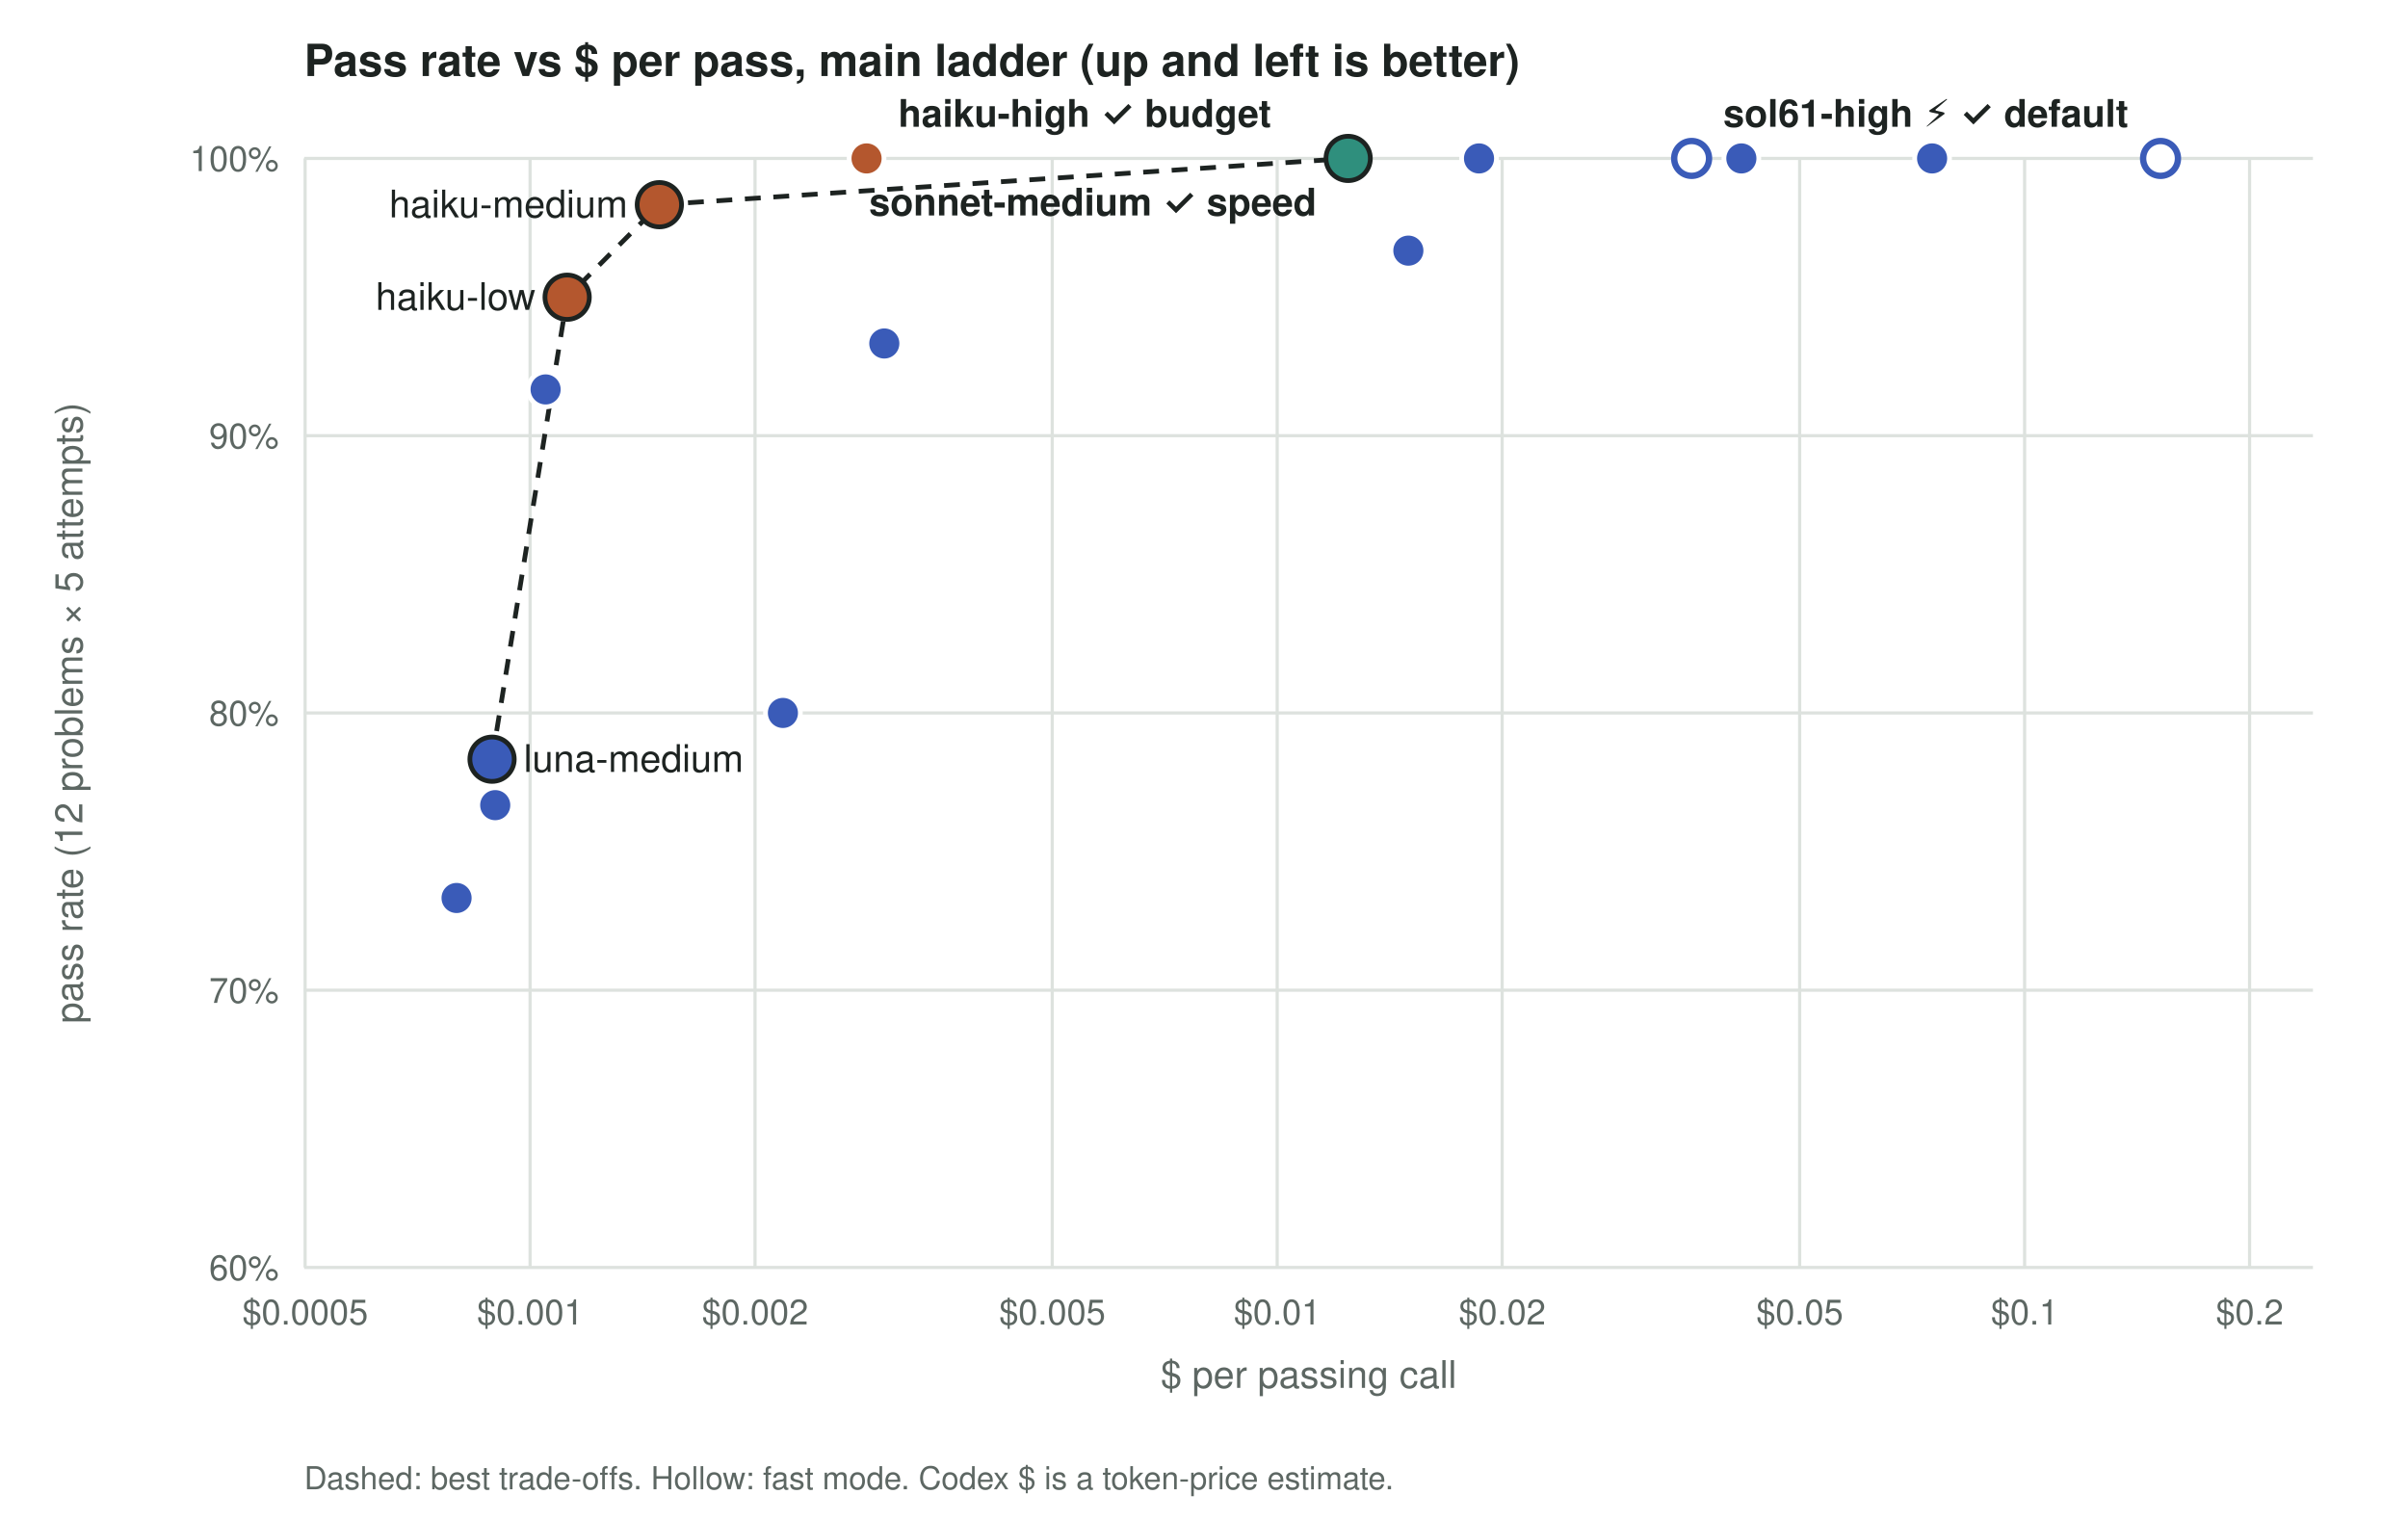
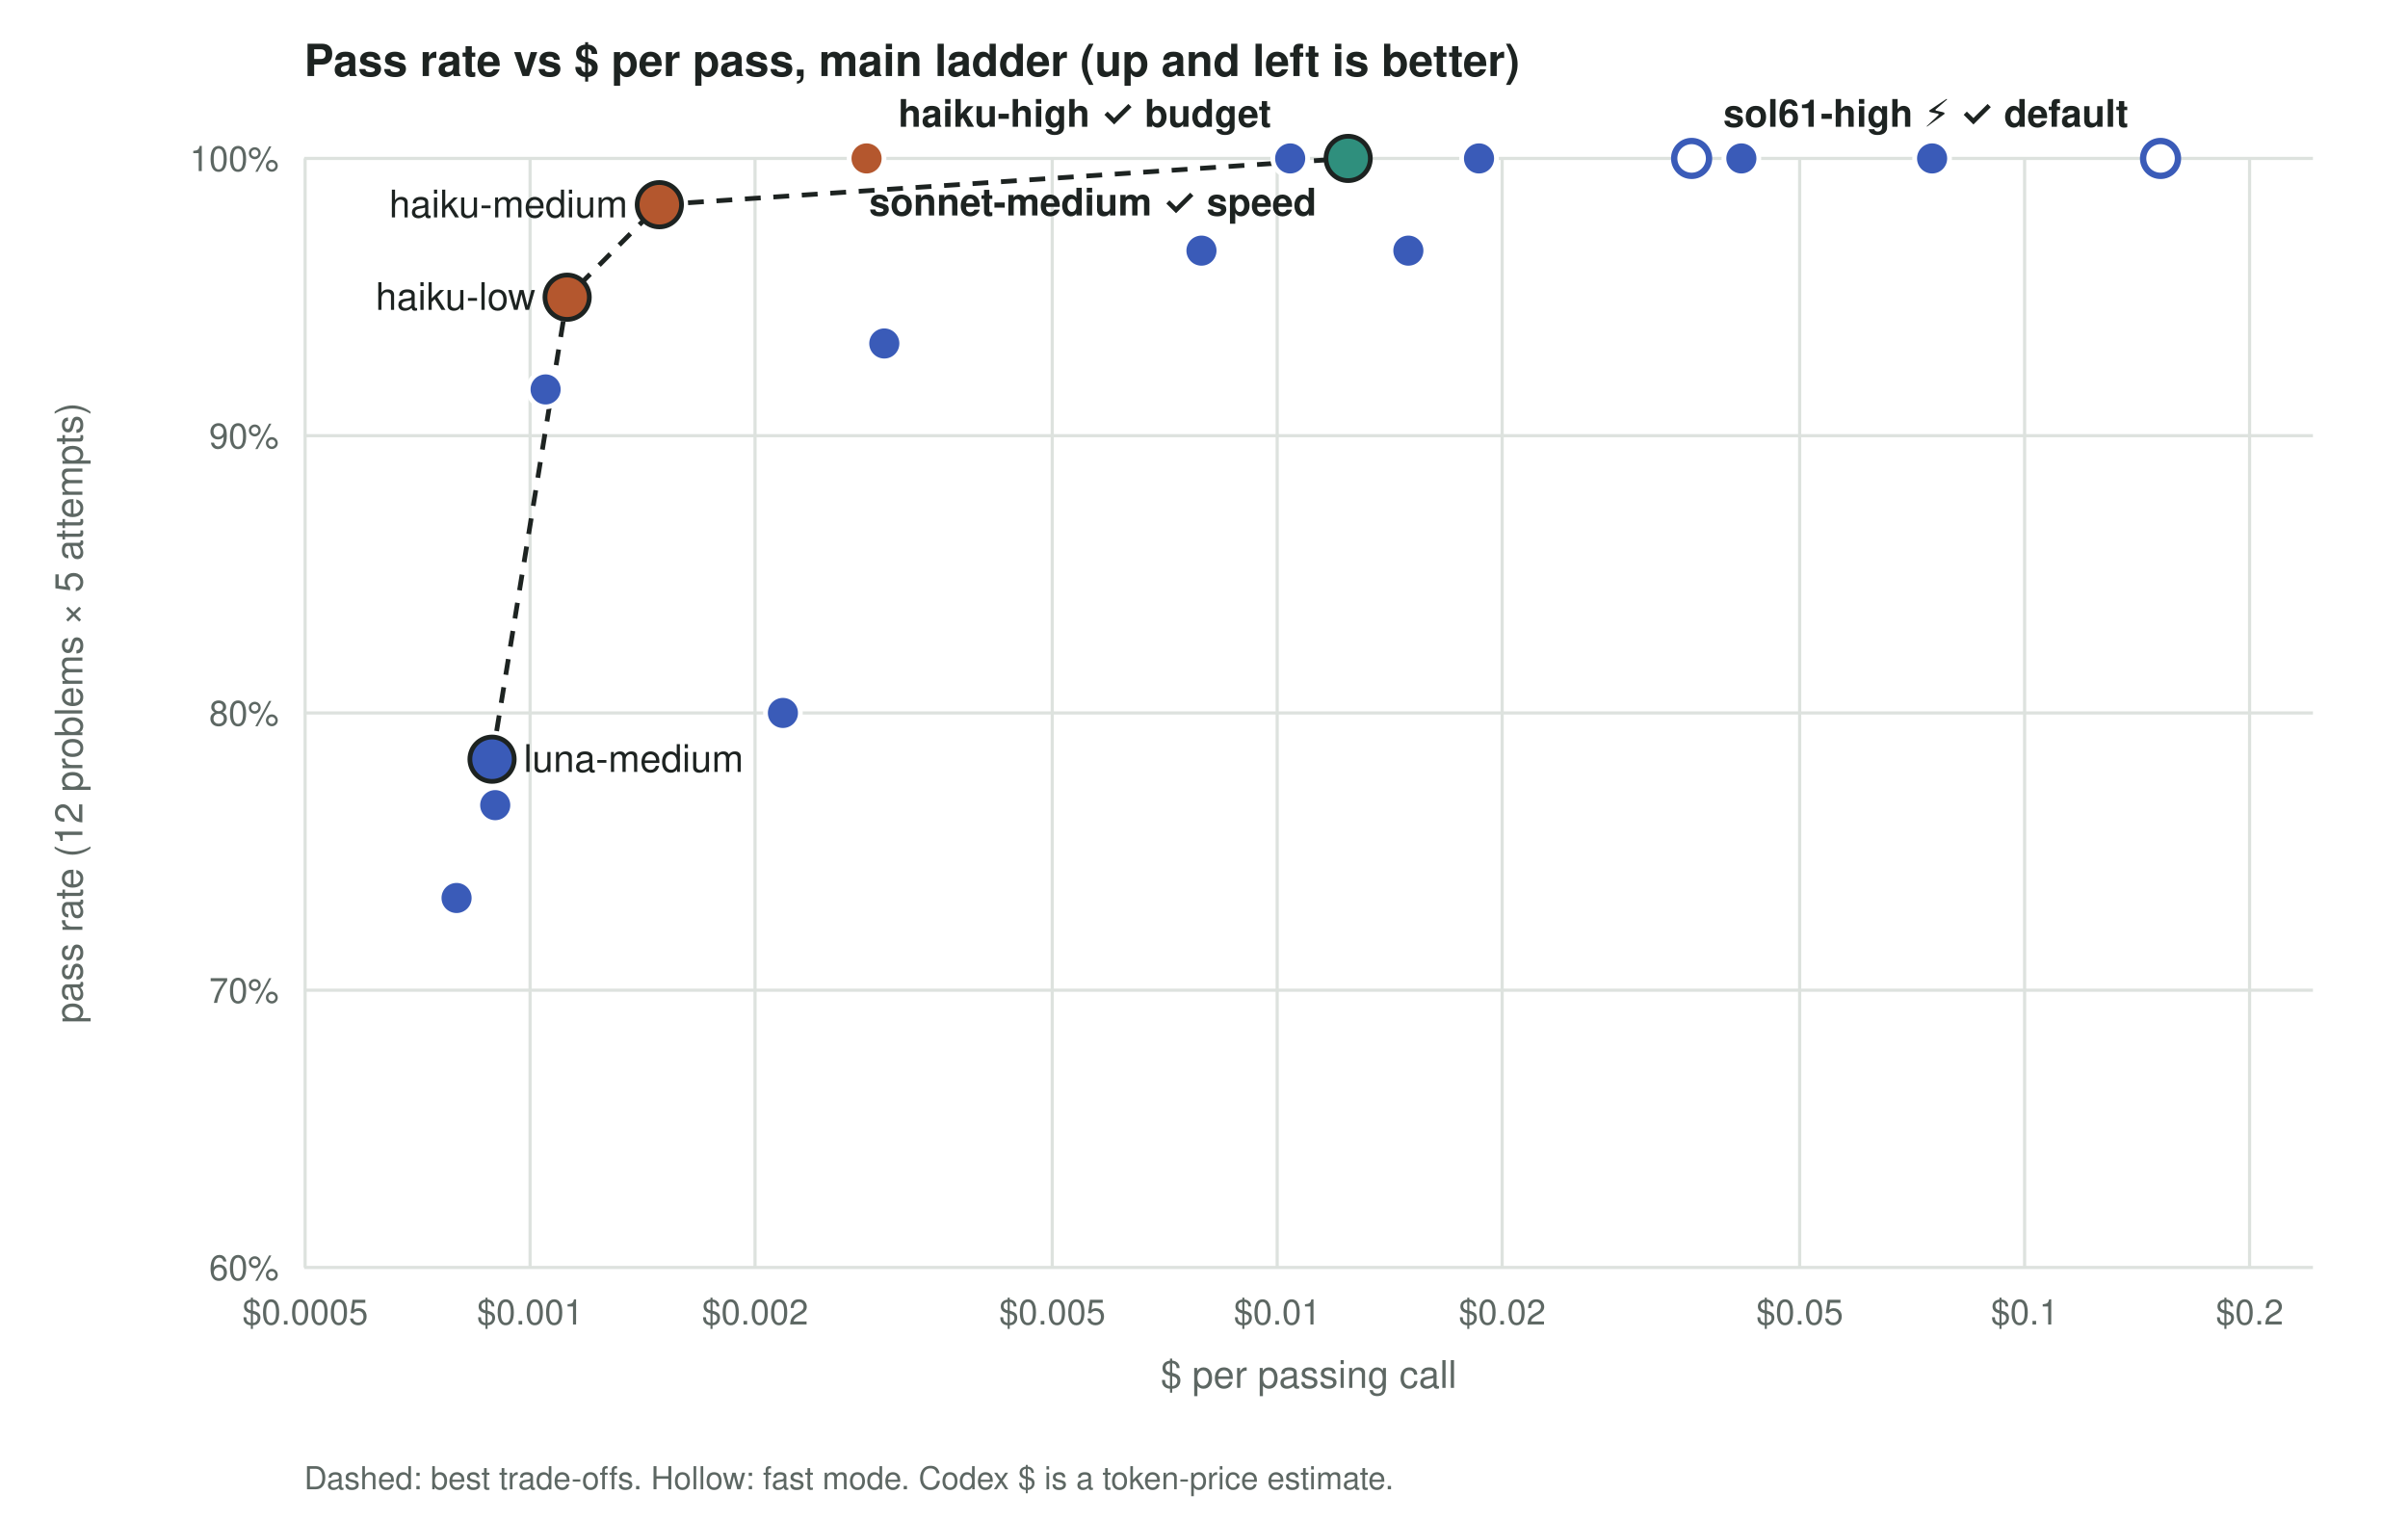
<svg xmlns="http://www.w3.org/2000/svg" viewBox="0 0 760 480" width="760" height="480" font-family="Hanken Grotesk, -apple-system, Segoe UI, Helvetica, Arial, sans-serif" font-size="12">
  <rect width="760" height="480" fill="var(--panel,#ffffff)" />
  <text x="96.0" y="24.0" font-size="14" text-anchor="start" style="fill:var(--fg,#1d2321)" font-weight="600">Pass rate vs $ per pass, main ladder (up and left is better)</text>
  <line x1="96" x2="730" y1="400.0" y2="400.0" stroke="var(--line,#dde2de)" />
  <text x="88.0" y="404.0" font-size="11" text-anchor="end" style="fill:var(--muted,#5d6763)" font-weight="normal">60%</text>
  <line x1="96" x2="730" y1="312.5" y2="312.5" stroke="var(--line,#dde2de)" />
  <text x="88.0" y="316.5" font-size="11" text-anchor="end" style="fill:var(--muted,#5d6763)" font-weight="normal">70%</text>
  <line x1="96" x2="730" y1="225.0" y2="225.0" stroke="var(--line,#dde2de)" />
  <text x="88.0" y="229.0" font-size="11" text-anchor="end" style="fill:var(--muted,#5d6763)" font-weight="normal">80%</text>
  <line x1="96" x2="730" y1="137.5" y2="137.5" stroke="var(--line,#dde2de)" />
  <text x="88.0" y="141.5" font-size="11" text-anchor="end" style="fill:var(--muted,#5d6763)" font-weight="normal">90%</text>
  <line x1="96" x2="730" y1="50.0" y2="50.0" stroke="var(--line,#dde2de)" />
  <text x="88.0" y="54.0" font-size="11" text-anchor="end" style="fill:var(--muted,#5d6763)" font-weight="normal">100%</text>
  <line x1="96.3" x2="96.3" y1="50" y2="400" stroke="var(--line,#dde2de)" />
  <text x="96.3" y="418.0" font-size="11" text-anchor="middle" style="fill:var(--muted,#5d6763)" font-weight="normal">$0.0005</text>
  <line x1="167.3" x2="167.3" y1="50" y2="400" stroke="var(--line,#dde2de)" />
  <text x="167.3" y="418.0" font-size="11" text-anchor="middle" style="fill:var(--muted,#5d6763)" font-weight="normal">$0.001</text>
  <line x1="238.3" x2="238.3" y1="50" y2="400" stroke="var(--line,#dde2de)" />
  <text x="238.3" y="418.0" font-size="11" text-anchor="middle" style="fill:var(--muted,#5d6763)" font-weight="normal">$0.002</text>
  <line x1="332.1" x2="332.1" y1="50" y2="400" stroke="var(--line,#dde2de)" />
  <text x="332.1" y="418.0" font-size="11" text-anchor="middle" style="fill:var(--muted,#5d6763)" font-weight="normal">$0.005</text>
  <line x1="403.1" x2="403.1" y1="50" y2="400" stroke="var(--line,#dde2de)" />
  <text x="403.1" y="418.0" font-size="11" text-anchor="middle" style="fill:var(--muted,#5d6763)" font-weight="normal">$0.01</text>
  <line x1="474.1" x2="474.1" y1="50" y2="400" stroke="var(--line,#dde2de)" />
  <text x="474.1" y="418.0" font-size="11" text-anchor="middle" style="fill:var(--muted,#5d6763)" font-weight="normal">$0.02</text>
  <line x1="568.0" x2="568.0" y1="50" y2="400" stroke="var(--line,#dde2de)" />
  <text x="568.0" y="418.0" font-size="11" text-anchor="middle" style="fill:var(--muted,#5d6763)" font-weight="normal">$0.05</text>
  <line x1="639.0" x2="639.0" y1="50" y2="400" stroke="var(--line,#dde2de)" />
  <text x="639.0" y="418.0" font-size="11" text-anchor="middle" style="fill:var(--muted,#5d6763)" font-weight="normal">$0.1</text>
  <line x1="710.0" x2="710.0" y1="50" y2="400" stroke="var(--line,#dde2de)" />
  <text x="710.0" y="418.0" font-size="11" text-anchor="middle" style="fill:var(--muted,#5d6763)" font-weight="normal">$0.2</text>
  <text x="413.0" y="438.0" font-size="12" text-anchor="middle" style="fill:var(--muted,#5d6763)" font-weight="normal">$ per passing call</text>
  <text x="26.0" y="225.0" font-size="12" text-anchor="middle" style="fill:var(--muted,#5d6763)" font-weight="normal" transform="rotate(-90 26 225.0)">pass rate (12 problems × 5 attempts)</text>
  <polyline points="155.3,239.6 179.0,93.8 208.1,64.6 425.5,50.0" fill="none" stroke="var(--fg,#1d2321)" stroke-width="1.5" stroke-dasharray="5 4" />
  <circle cx="179.0" cy="93.8" r="7" fill="var(--claude,#b4572e)" stroke="var(--fg,#1d2321)" stroke-width="1.5" />
  <text x="169.0" y="97.8" font-size="12" text-anchor="end" style="fill:var(--fg,#1d2321)" font-weight="normal">haiku-low</text>
  <circle cx="208.1" cy="64.6" r="7" fill="var(--claude,#b4572e)" stroke="var(--fg,#1d2321)" stroke-width="1.5" />
  <text x="198.1" y="68.6" font-size="12" text-anchor="end" style="fill:var(--fg,#1d2321)" font-weight="normal">haiku-medium</text>
  <circle cx="425.5" cy="50.0" r="7" fill="var(--sonnet,#2f8f7d)" stroke="var(--fg,#1d2321)" stroke-width="1.5" />
  <text x="415.5" y="68.0" font-size="12" text-anchor="end" style="fill:var(--fg,#1d2321)" font-weight="600">sonnet-medium ✓ speed</text>
  <circle cx="156.3" cy="254.1" r="5.5" fill="var(--codex,#3a5bb8)" stroke="var(--panel,#ffffff)" stroke-width="1.5" />
  <circle cx="155.3" cy="239.6" r="7" fill="var(--codex,#3a5bb8)" stroke="var(--fg,#1d2321)" stroke-width="1.5" />
  <text x="165.3" y="243.6" font-size="12" text-anchor="start" style="fill:var(--fg,#1d2321)" font-weight="normal">luna-medium</text>
  <circle cx="444.5" cy="79.1" r="5.5" fill="var(--codex,#3a5bb8)" stroke="var(--panel,#ffffff)" stroke-width="1.5" />
  <circle cx="609.8" cy="50.0" r="5.5" fill="var(--codex,#3a5bb8)" stroke="var(--panel,#ffffff)" stroke-width="1.5" />
  <circle cx="681.9" cy="50.0" r="5.5" fill="var(--panel,#ffffff)" stroke="var(--codex,#3a5bb8)" stroke-width="2" />
  <circle cx="273.5" cy="50.0" r="5.5" fill="var(--claude,#b4572e)" stroke="var(--panel,#ffffff)" stroke-width="1.5" />
  <text x="283.5" y="40.0" font-size="12" text-anchor="start" style="fill:var(--fg,#1d2321)" font-weight="600">haiku-high ✓ budget</text>
  <circle cx="172.2" cy="122.9" r="5.5" fill="var(--codex,#3a5bb8)" stroke="var(--panel,#ffffff)" stroke-width="1.5" />
  <circle cx="144.1" cy="283.4" r="5.5" fill="var(--codex,#3a5bb8)" stroke="var(--panel,#ffffff)" stroke-width="1.5" />
  <circle cx="279.1" cy="108.4" r="5.5" fill="var(--codex,#3a5bb8)" stroke="var(--panel,#ffffff)" stroke-width="1.5" />
  <circle cx="247.1" cy="225.0" r="5.5" fill="var(--codex,#3a5bb8)" stroke="var(--panel,#ffffff)" stroke-width="1.5" />
  <circle cx="549.6" cy="50.0" r="5.5" fill="var(--codex,#3a5bb8)" stroke="var(--panel,#ffffff)" stroke-width="1.5" />
  <circle cx="466.8" cy="50.0" r="5.5" fill="var(--codex,#3a5bb8)" stroke="var(--panel,#ffffff)" stroke-width="1.5" />
  <circle cx="533.9" cy="50.0" r="5.5" fill="var(--panel,#ffffff)" stroke="var(--codex,#3a5bb8)" stroke-width="2" />
  <text x="543.9" y="40.0" font-size="12" text-anchor="start" style="fill:var(--fg,#1d2321)" font-weight="600">sol61-high ⚡ ✓ default</text>
+   <circle cx="379.2" cy="79.1" r="5.5" fill="var(--codex,#3a5bb8)" stroke="var(--panel,#ffffff)" stroke-width="1.5" />
+   <circle cx="407.2" cy="50.0" r="5.5" fill="var(--codex,#3a5bb8)" stroke="var(--panel,#ffffff)" stroke-width="1.5" />
  <text x="96.0" y="470.0" font-size="10" text-anchor="start" style="fill:var(--muted,#5d6763)" font-weight="normal">Dashed: best trade-offs. Hollow: fast mode. Codex $ is a token-price estimate.</text>
</svg>
